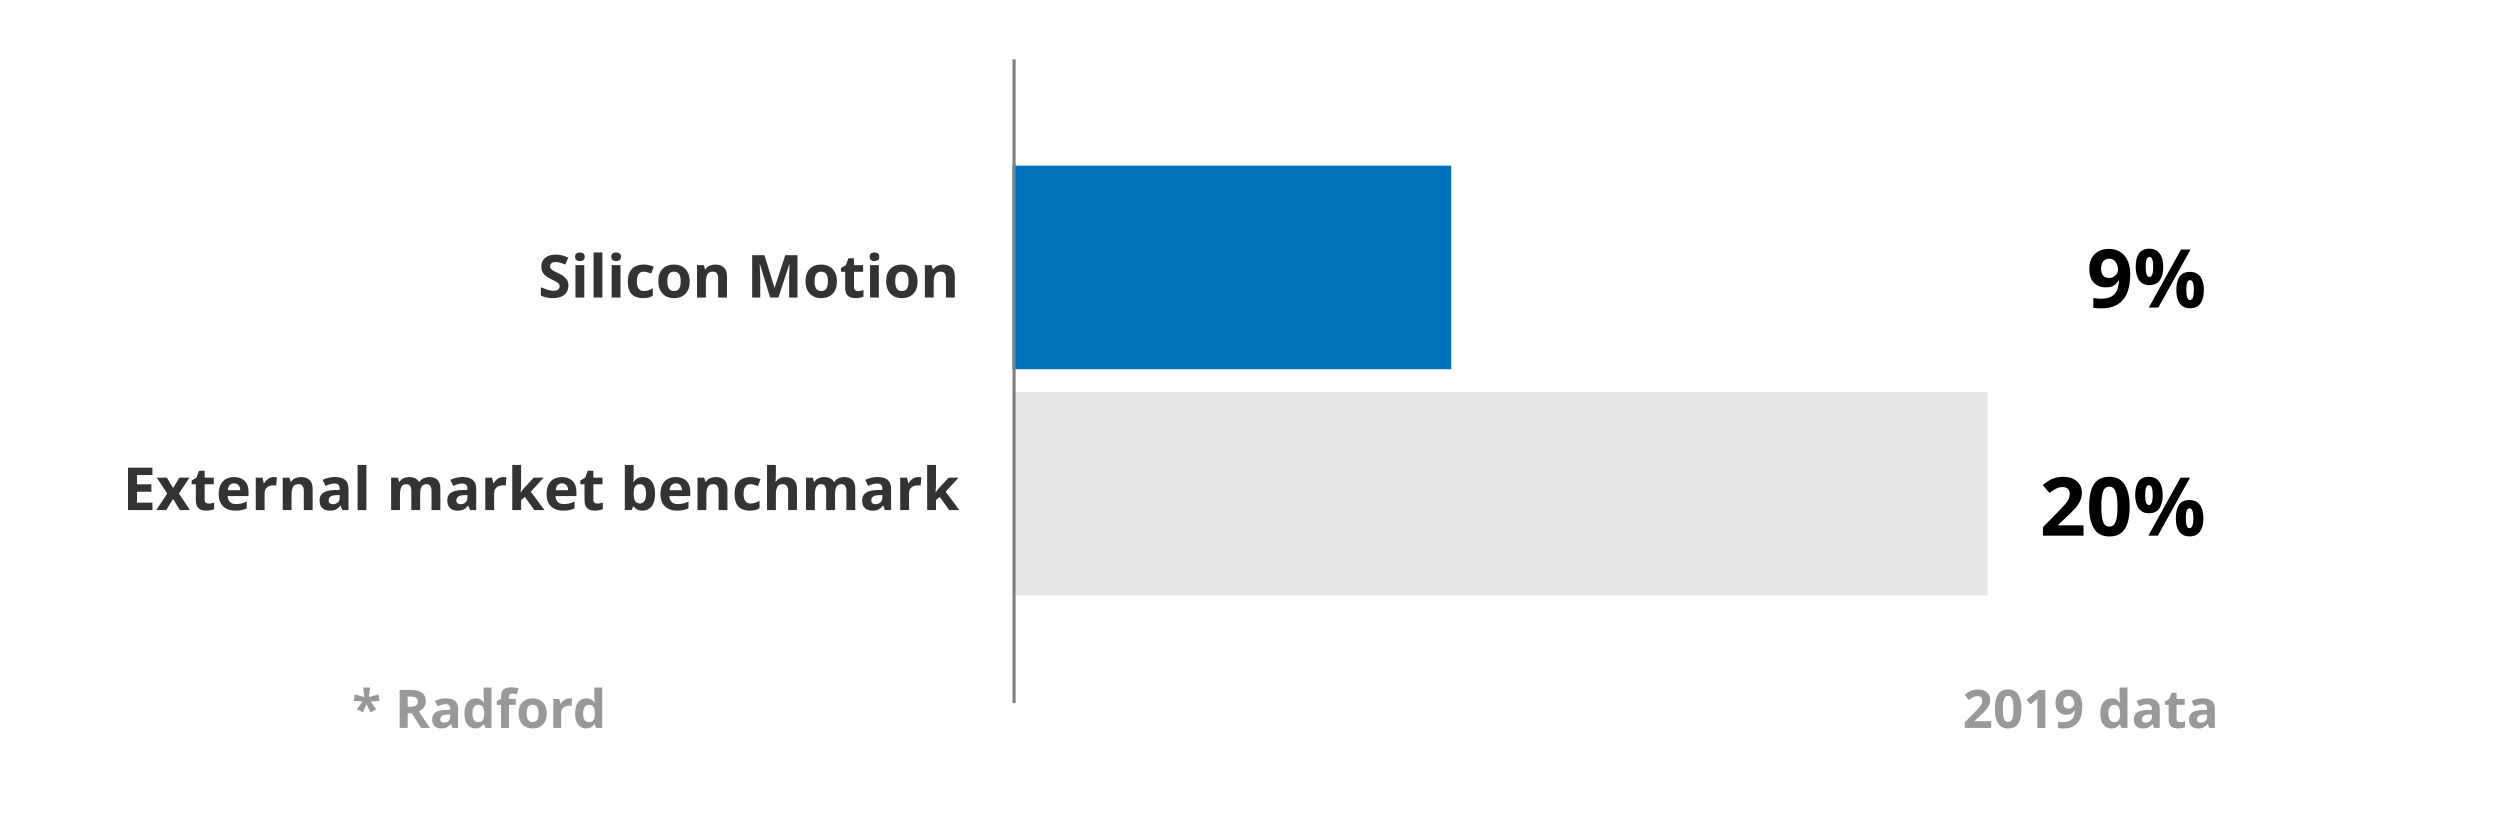
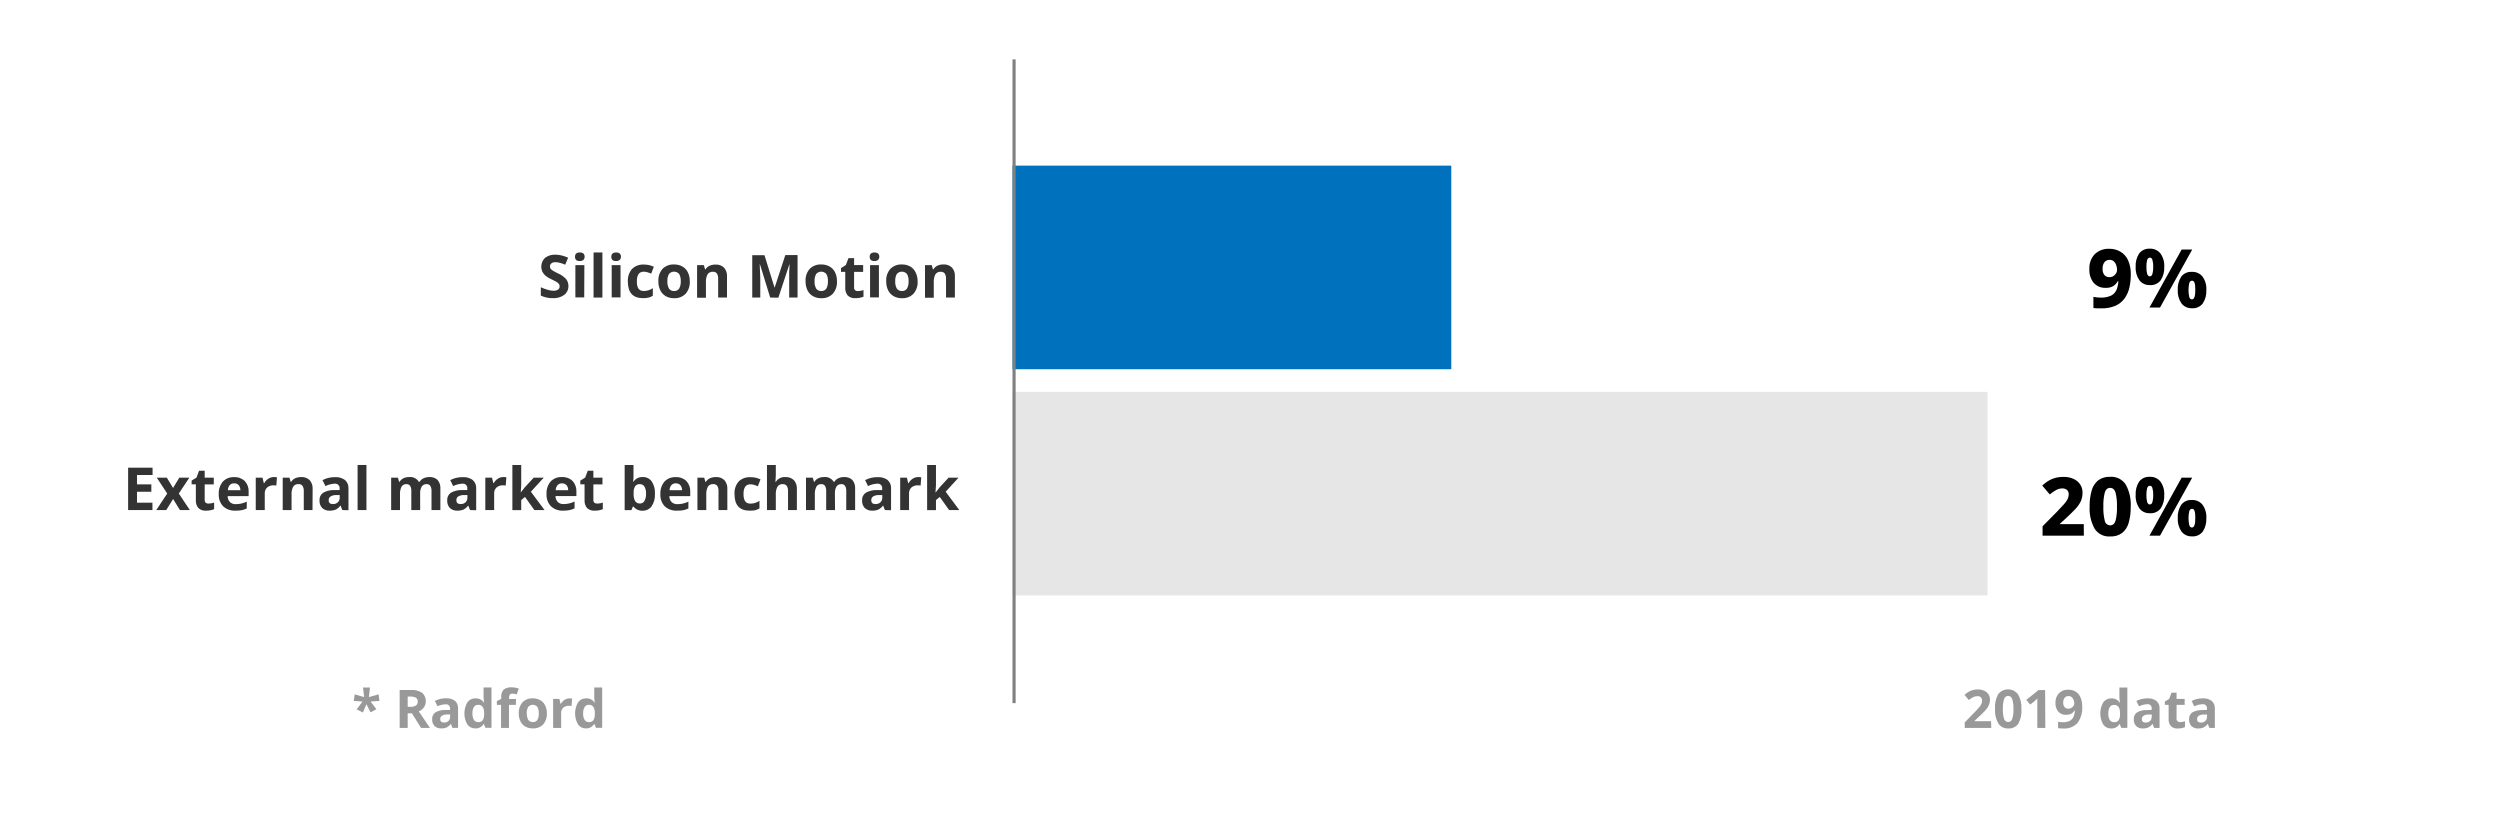
<svg xmlns="http://www.w3.org/2000/svg" viewBox="0 0 800 260">
  <defs>
-     <style>.a{fill:#e6e6e6;}.b{fill:#0071bc;}.c{fill:none;stroke:gray;stroke-miterlimit:10;}.d{font-size:19px;fill:#333;}.d,.g{font-family:NotoSans-Bold, Noto Sans;font-weight:700;}.e{letter-spacing:-0.01em;}.f{font-size:26px;font-family:NotoSans-ExtraBold, Noto Sans;font-weight:800;}.g{font-size:17px;fill:#999;}</style>
+     <style>.a{fill:#e6e6e6;}.b{fill:#0071bc;}.c{fill:none;stroke:gray;stroke-miterlimit:10;}.d{fill:#333;}.e{fill:#999;}</style>
  </defs>
  <rect class="a" x="324.01" y="125.39" width="311.99" height="65.15" />
  <rect class="b" x="324.01" y="53" width="140.4" height="65.15" />
  <line class="c" x1="324.5" y1="225" x2="324.5" y2="19" />
-   <text class="d" transform="translate(172.19 95.22)">Silicon Motion<tspan x="-132.93" y="68">External mar</tspan>
-     <tspan class="e" x="-9.75" y="68">k</tspan>
-     <tspan x="1.85" y="68">et benchmark</tspan>
-   </text>
-   <text class="f" transform="translate(667.74 98.41)">9%</text>
-   <text class="f" transform="translate(652.71 171.41)">20%</text>
-   <text class="g" transform="translate(112.68 232.93)">* Radfo<tspan class="e" x="63.04" y="0">r</tspan>
-     <tspan x="70.59" y="0">d</tspan>
-   </text>
-   <text class="g" transform="translate(628.04 232.94)">2019 data</text>
+   <path class="d" d="M181.9,91.46a3.5,3.5,0,0,1-1.32,2.89,5.7,5.7,0,0,1-3.68,1.06,8.6,8.6,0,0,1-3.84-.82V91.92a14.81,14.81,0,0,0,2.33.86,6.7,6.7,0,0,0,1.74.25,2.48,2.48,0,0,0,1.45-.36,1.22,1.22,0,0,0,.5-1.07,1.15,1.15,0,0,0-.22-.71,2.39,2.39,0,0,0-.65-.6,17.86,17.86,0,0,0-1.76-.92,8.46,8.46,0,0,1-1.87-1.12,4.32,4.32,0,0,1-1-1.26,3.9,3.9,0,0,1,.85-4.49,5,5,0,0,1,3.37-1,7.82,7.82,0,0,1,2,.26,13.43,13.43,0,0,1,2,.7l-.93,2.24a12.09,12.09,0,0,0-1.79-.62,5.72,5.72,0,0,0-1.4-.18,1.87,1.87,0,0,0-1.25.38,1.25,1.25,0,0,0-.44,1,1.22,1.22,0,0,0,.18.67,1.94,1.94,0,0,0,.56.54,15.4,15.4,0,0,0,1.82,1,7.29,7.29,0,0,1,2.61,1.83A3.54,3.54,0,0,1,181.9,91.46Z" />
+   <path class="d" d="M184,82.17c0-.92.51-1.38,1.54-1.38s1.54.46,1.54,1.38a1.36,1.36,0,0,1-.39,1,1.62,1.62,0,0,1-1.15.36C184.53,83.56,184,83.1,184,82.17Zm2.95,13h-2.83V84.85H187Z" />
+   <path class="d" d="M192.77,95.22h-2.83V80.79h2.83Z" />
+   <path class="d" d="M195.62,82.17c0-.92.51-1.38,1.54-1.38s1.54.46,1.54,1.38a1.36,1.36,0,0,1-.39,1,1.62,1.62,0,0,1-1.15.36C196.13,83.56,195.62,83.1,195.62,82.17Zm2.95,13h-2.83V84.85h2.83Z" />
+   <path class="d" d="M205.75,95.41q-4.84,0-4.84-5.32a5.71,5.71,0,0,1,1.31-4A5,5,0,0,1,206,84.66a7.2,7.2,0,0,1,3.23.7l-.84,2.19a12.55,12.55,0,0,0-1.24-.44,4.16,4.16,0,0,0-1.15-.17c-1.47,0-2.21,1-2.21,3.13s.74,3.05,2.21,3.05a5.2,5.2,0,0,0,1.51-.22,5.41,5.41,0,0,0,1.39-.68v2.42a4.49,4.49,0,0,1-1.38.6A7.91,7.91,0,0,1,205.75,95.41Z" />
+   <path class="d" d="M220.73,90a5.56,5.56,0,0,1-1.33,4,4.85,4.85,0,0,1-3.72,1.43,5.17,5.17,0,0,1-2.64-.66,4.34,4.34,0,0,1-1.75-1.87,6.31,6.31,0,0,1-.61-2.86,5.55,5.55,0,0,1,1.32-4,4.88,4.88,0,0,1,3.73-1.41,5.17,5.17,0,0,1,2.64.65,4.32,4.32,0,0,1,1.75,1.86A6.23,6.23,0,0,1,220.73,90Zm-7.17,0a4.33,4.33,0,0,0,.51,2.33,1.8,1.8,0,0,0,1.64.79,1.76,1.76,0,0,0,1.63-.79,4.41,4.41,0,0,0,.5-2.33,4.31,4.31,0,0,0-.5-2.31,2.14,2.14,0,0,0-3.28,0A4.35,4.35,0,0,0,213.56,90Z" />
+   <path class="d" d="M232.64,95.22h-2.83v-6a3,3,0,0,0-.39-1.69,1.47,1.47,0,0,0-1.28-.56,1.89,1.89,0,0,0-1.71.79,5,5,0,0,0-.53,2.63v4.88h-2.83V84.85h2.16l.38,1.33h.16a3.06,3.06,0,0,1,1.3-1.14,4.59,4.59,0,0,1,1.89-.38,3.61,3.61,0,0,1,2.75,1,3.93,3.93,0,0,1,.93,2.82Z" />
+   <path class="d" d="M246.46,95.22l-3.27-10.64h-.08c.12,2.17.18,3.61.18,4.34v6.3h-2.57V81.66h3.91L247.84,92h.06l3.4-10.37h3.92V95.22h-2.68V88.8c0-.3,0-.65,0-1s0-1.45.12-3.16h-.08l-3.5,10.62Z" />
+   <path class="d" d="M267.83,90a5.56,5.56,0,0,1-1.33,4,4.85,4.85,0,0,1-3.72,1.43,5.17,5.17,0,0,1-2.64-.66,4.34,4.34,0,0,1-1.75-1.87,6.31,6.31,0,0,1-.61-2.86,5.55,5.55,0,0,1,1.32-4,4.88,4.88,0,0,1,3.73-1.41,5.17,5.17,0,0,1,2.64.65,4.32,4.32,0,0,1,1.75,1.86A6.23,6.23,0,0,1,267.83,90Zm-7.17,0a4.33,4.33,0,0,0,.51,2.33,1.8,1.8,0,0,0,1.64.79,1.76,1.76,0,0,0,1.63-.79,4.41,4.41,0,0,0,.5-2.33,4.31,4.31,0,0,0-.5-2.31,2.14,2.14,0,0,0-3.28,0A4.35,4.35,0,0,0,260.66,90Z" />
+   <path class="d" d="M274.54,93.15a5.94,5.94,0,0,0,1.78-.32v2.11a6.43,6.43,0,0,1-2.6.47,3.19,3.19,0,0,1-2.47-.86,3.76,3.76,0,0,1-.77-2.57V87h-1.36v-1.2l1.56-1,.82-2.19h1.81v2.21h2.9V87h-2.9v5a1.09,1.09,0,0,0,.34.89A1.32,1.32,0,0,0,274.54,93.15Z" />
+   <path class="d" d="M278.3,82.17c0-.92.51-1.38,1.54-1.38s1.54.46,1.54,1.38a1.36,1.36,0,0,1-.39,1,1.62,1.62,0,0,1-1.15.36C278.81,83.56,278.3,83.1,278.3,82.17Zm2.95,13h-2.83V84.85h2.83Z" />
+   <path class="d" d="M293.64,90a5.56,5.56,0,0,1-1.33,4,4.85,4.85,0,0,1-3.72,1.43,5.17,5.17,0,0,1-2.64-.66,4.34,4.34,0,0,1-1.75-1.87,6.31,6.31,0,0,1-.61-2.86,5.55,5.55,0,0,1,1.32-4,4.88,4.88,0,0,1,3.73-1.41,5.17,5.17,0,0,1,2.64.65A4.32,4.32,0,0,1,293,87.17,6.23,6.23,0,0,1,293.64,90Zm-7.17,0a4.33,4.33,0,0,0,.51,2.33,1.82,1.82,0,0,0,1.64.79,1.76,1.76,0,0,0,1.63-.79,4.41,4.41,0,0,0,.5-2.33,4.31,4.31,0,0,0-.5-2.31,2.14,2.14,0,0,0-3.28,0A4.35,4.35,0,0,0,286.47,90Z" />
+   <path class="d" d="M305.56,95.22h-2.83v-6a3,3,0,0,0-.4-1.69,1.47,1.47,0,0,0-1.27-.56,1.91,1.91,0,0,0-1.72.79,5,5,0,0,0-.53,2.63v4.88H296V84.85h2.16l.38,1.33h.16A3,3,0,0,1,300,85a4.51,4.51,0,0,1,1.88-.38,3.6,3.6,0,0,1,2.75,1,3.93,3.93,0,0,1,.94,2.82Z" />
+   <path class="d" d="M48.78,163.22H41V149.66h7.82V152H43.84v3h4.59v2.36H43.84v3.5h4.94Z" />
+   <path class="d" d="M53.51,157.93l-3.34-5.08h3.21l2,3.3,2-3.3h3.21l-3.37,5.08,3.53,5.29H57.57l-2.18-3.55-2.19,3.55H50Z" />
+   <path class="d" d="M66.74,161.15a6,6,0,0,0,1.78-.32v2.11a6.46,6.46,0,0,1-2.6.47,3.17,3.17,0,0,1-2.47-.86,3.71,3.71,0,0,1-.78-2.57v-5H61.32v-1.2l1.56-.95.81-2.19H65.5v2.21h2.91V155H65.5v5a1.12,1.12,0,0,0,.34.89A1.36,1.36,0,0,0,66.74,161.15Z" />
+   <path class="d" d="M75.31,163.41A5.37,5.37,0,0,1,71.39,162,5.24,5.24,0,0,1,70,158.11a5.75,5.75,0,0,1,1.31-4,4.63,4.63,0,0,1,3.6-1.42,4.56,4.56,0,0,1,3.43,1.25,4.76,4.76,0,0,1,1.22,3.46v1.37H72.85a2.72,2.72,0,0,0,.72,1.89,2.5,2.5,0,0,0,1.87.67,7.81,7.81,0,0,0,1.77-.19,9.22,9.22,0,0,0,1.75-.62v2.19a7.12,7.12,0,0,1-1.59.55A10,10,0,0,1,75.31,163.41Zm-.4-8.74a1.79,1.79,0,0,0-1.41.57,2.64,2.64,0,0,0-.58,1.62h4a2.41,2.41,0,0,0-.55-1.62A1.85,1.85,0,0,0,74.91,154.67Z" />
+   <path class="d" d="M87.63,152.66a4.26,4.26,0,0,1,1,.08l-.21,2.65a3.29,3.29,0,0,0-.83-.09,3,3,0,0,0-2.11.7,2.49,2.49,0,0,0-.76,1.95v5.27H81.84V152.85H84l.42,1.75h.14a3.92,3.92,0,0,1,1.3-1.41A3.2,3.2,0,0,1,87.63,152.66Z" />
+   <path class="d" d="M100,163.22H97.21v-6.05a2.91,2.91,0,0,0-.4-1.69,1.45,1.45,0,0,0-1.27-.56,1.89,1.89,0,0,0-1.71.79,4.86,4.86,0,0,0-.53,2.63v4.88H90.47V152.85h2.16l.38,1.33h.16a3,3,0,0,1,1.3-1.14,4.56,4.56,0,0,1,1.89-.38,3.61,3.61,0,0,1,2.75,1,3.93,3.93,0,0,1,.93,2.82Z" />
+   <path class="d" d="M109.54,163.22l-.54-1.41h-.08a4.06,4.06,0,0,1-1.47,1.25,4.76,4.76,0,0,1-2,.35,3.21,3.21,0,0,1-2.35-.85,3.3,3.3,0,0,1-.86-2.44,2.72,2.72,0,0,1,1.15-2.43,6.79,6.79,0,0,1,3.49-.87l1.8,0v-.46a1.42,1.42,0,0,0-1.62-1.58,7.39,7.39,0,0,0-2.92.76l-.94-1.91a8.41,8.41,0,0,1,4-.94,4.94,4.94,0,0,1,3.2.91,3.36,3.36,0,0,1,1.11,2.76v6.91Zm-.83-4.8-1.1,0a3.46,3.46,0,0,0-1.83.44,1.39,1.39,0,0,0-.61,1.24q0,1.2,1.38,1.2a2.16,2.16,0,0,0,1.57-.57,2,2,0,0,0,.59-1.5Z" />
+   <path class="d" d="M117.26,163.22h-2.83V148.79h2.83Z" />
+   <path class="d" d="M134.45,163.22h-2.83v-6.05a3.09,3.09,0,0,0-.37-1.69,1.34,1.34,0,0,0-1.19-.56,1.71,1.71,0,0,0-1.57.8,5.18,5.18,0,0,0-.49,2.62v4.88h-2.83V152.85h2.16l.38,1.33h.16a2.83,2.83,0,0,1,1.2-1.12,3.92,3.92,0,0,1,1.81-.4,3.27,3.27,0,0,1,3.16,1.52h.25a2.72,2.72,0,0,1,1.22-1.12,4.11,4.11,0,0,1,1.84-.4,3.61,3.61,0,0,1,2.66.9,3.94,3.94,0,0,1,.91,2.9v6.76h-2.84v-6.05a3,3,0,0,0-.38-1.69,1.32,1.32,0,0,0-1.18-.56,1.77,1.77,0,0,0-1.55.74,4.17,4.17,0,0,0-.52,2.36Z" />
+   <path class="d" d="M150.41,163.22l-.55-1.41h-.07a4.23,4.23,0,0,1-1.47,1.25,4.79,4.79,0,0,1-2,.35,3.25,3.25,0,0,1-2.36-.85,3.29,3.29,0,0,1-.85-2.44,2.72,2.72,0,0,1,1.15-2.43,6.75,6.75,0,0,1,3.48-.87l1.8,0v-.46a1.41,1.41,0,0,0-1.61-1.58,7.39,7.39,0,0,0-2.92.76l-.94-1.91a8.37,8.37,0,0,1,4-.94,4.92,4.92,0,0,1,3.2.91,3.36,3.36,0,0,1,1.11,2.76v6.91Zm-.84-4.8-1.09,0a3.5,3.5,0,0,0-1.84.44,1.4,1.4,0,0,0-.6,1.24c0,.8.46,1.2,1.37,1.2a2.19,2.19,0,0,0,1.58-.57,2,2,0,0,0,.58-1.5Z" />
+   <path class="d" d="M161.09,152.66a4.26,4.26,0,0,1,.95.08l-.21,2.65a3.34,3.34,0,0,0-.83-.09,3,3,0,0,0-2.12.7,2.52,2.52,0,0,0-.75,1.95v5.27H155.3V152.85h2.14l.42,1.75H158a3.83,3.83,0,0,1,1.3-1.41A3.18,3.18,0,0,1,161.09,152.66Z" />
+   <path class="d" d="M166.65,157.58l1.23-1.57,2.9-3.16H174l-4.12,4.5,4.37,5.87H171l-3-4.2-1.21,1v3.22h-2.83V148.79h2.83v6.44l-.15,2.35Z" />
+   <path class="d" d="M180.22,163.41A5.37,5.37,0,0,1,176.3,162a5.24,5.24,0,0,1-1.41-3.92,5.75,5.75,0,0,1,1.31-4,4.62,4.62,0,0,1,3.6-1.42,4.52,4.52,0,0,1,3.42,1.25,4.72,4.72,0,0,1,1.23,3.46v1.37h-6.69a2.76,2.76,0,0,0,.71,1.89,2.53,2.53,0,0,0,1.88.67,7.81,7.81,0,0,0,1.77-.19,8.91,8.91,0,0,0,1.74-.62v2.19a6.87,6.87,0,0,1-1.58.55A10.11,10.11,0,0,1,180.22,163.41Zm-.4-8.74a1.79,1.79,0,0,0-1.41.57,2.65,2.65,0,0,0-.59,1.62h4a2.36,2.36,0,0,0-.54-1.62A1.87,1.87,0,0,0,179.82,154.67Z" />
+   <path class="d" d="M191.12,161.15a6,6,0,0,0,1.78-.32v2.11a6.46,6.46,0,0,1-2.6.47,3.19,3.19,0,0,1-2.47-.86,3.71,3.71,0,0,1-.77-2.57v-5H185.7v-1.2l1.56-.95.82-2.19h1.8v2.21h2.91V155h-2.91v5a1.12,1.12,0,0,0,.34.89A1.36,1.36,0,0,0,191.12,161.15Z" />
+   <path class="d" d="M205.7,152.66a3.34,3.34,0,0,1,2.88,1.43,6.62,6.62,0,0,1,1,3.93,6.5,6.5,0,0,1-1.07,4,3.48,3.48,0,0,1-2.92,1.41,3.43,3.43,0,0,1-2.87-1.33h-.19l-.48,1.14h-2.16V148.79h2.83v3.36c0,.42,0,1.11-.11,2h.11A3.26,3.26,0,0,1,205.7,152.66Zm-.91,2.26a1.76,1.76,0,0,0-1.53.65,3.69,3.69,0,0,0-.5,2.12V158a4.36,4.36,0,0,0,.5,2.39,1.75,1.75,0,0,0,1.57.73,1.6,1.6,0,0,0,1.39-.8,4.42,4.42,0,0,0,.51-2.34,4.06,4.06,0,0,0-.52-2.29A1.63,1.63,0,0,0,204.79,154.92Z" />
+   <path class="d" d="M216.65,163.41a5.37,5.37,0,0,1-3.92-1.38,5.24,5.24,0,0,1-1.41-3.92,5.75,5.75,0,0,1,1.31-4,4.63,4.63,0,0,1,3.6-1.42,4.56,4.56,0,0,1,3.43,1.25,4.76,4.76,0,0,1,1.22,3.46v1.37h-6.69a2.72,2.72,0,0,0,.72,1.89,2.5,2.5,0,0,0,1.87.67,7.81,7.81,0,0,0,1.77-.19,8.91,8.91,0,0,0,1.74-.62v2.19a6.87,6.87,0,0,1-1.58.55A10,10,0,0,1,216.65,163.41Zm-.4-8.74a1.79,1.79,0,0,0-1.41.57,2.64,2.64,0,0,0-.58,1.62h4a2.41,2.41,0,0,0-.55-1.62A1.85,1.85,0,0,0,216.25,154.67Z" />
+   <path class="d" d="M232.75,163.22h-2.83v-6.05a3,3,0,0,0-.39-1.69,1.47,1.47,0,0,0-1.28-.56,1.89,1.89,0,0,0-1.71.79,5,5,0,0,0-.53,2.63v4.88h-2.83V152.85h2.16l.38,1.33h.16a3.06,3.06,0,0,1,1.3-1.14,4.59,4.59,0,0,1,1.89-.38,3.61,3.61,0,0,1,2.75,1,3.93,3.93,0,0,1,.93,2.82Z" />
+   <path class="d" d="M239.88,163.41q-4.84,0-4.84-5.32a5.71,5.71,0,0,1,1.31-4,5,5,0,0,1,3.78-1.39,7.2,7.2,0,0,1,3.23.7l-.84,2.19a12.55,12.55,0,0,0-1.24-.44,4.16,4.16,0,0,0-1.15-.17c-1.47,0-2.21,1-2.21,3.13s.74,3.05,2.21,3.05a5.2,5.2,0,0,0,1.51-.22,5.41,5.41,0,0,0,1.39-.68v2.42a4.49,4.49,0,0,1-1.38.6A7.91,7.91,0,0,1,239.88,163.41Z" />
+   <path class="d" d="M255,163.22h-2.83v-6.05c0-1.5-.56-2.25-1.67-2.25a1.88,1.88,0,0,0-1.71.81,4.85,4.85,0,0,0-.53,2.61v4.88h-2.83V148.79h2.83v2.94c0,.23,0,.77-.07,1.61l-.06.84h.15a3.26,3.26,0,0,1,3-1.52,3.68,3.68,0,0,1,2.78,1,3.92,3.92,0,0,1,.94,2.82Z" />
+   <path class="d" d="M267.21,163.22h-2.83v-6.05a3.09,3.09,0,0,0-.37-1.69,1.34,1.34,0,0,0-1.19-.56,1.7,1.7,0,0,0-1.57.8,5.16,5.16,0,0,0-.5,2.62v4.88h-2.83V152.85h2.17l.38,1.33h.15a2.86,2.86,0,0,1,1.21-1.12,3.92,3.92,0,0,1,1.81-.4,3.24,3.24,0,0,1,3.15,1.52H267a2.79,2.79,0,0,1,1.23-1.12,4.08,4.08,0,0,1,1.84-.4,3.61,3.61,0,0,1,2.66.9,3.94,3.94,0,0,1,.91,2.9v6.76h-2.84v-6.05a3.09,3.09,0,0,0-.38-1.69,1.32,1.32,0,0,0-1.18-.56,1.77,1.77,0,0,0-1.55.74,4.17,4.17,0,0,0-.52,2.36Z" />
+   <path class="d" d="M283.17,163.22l-.55-1.41h-.07a4.23,4.23,0,0,1-1.47,1.25,4.79,4.79,0,0,1-2,.35,3.25,3.25,0,0,1-2.36-.85,3.29,3.29,0,0,1-.85-2.44,2.72,2.72,0,0,1,1.15-2.43,6.75,6.75,0,0,1,3.48-.87l1.8,0v-.46a1.41,1.41,0,0,0-1.61-1.58,7.39,7.39,0,0,0-2.92.76l-.94-1.91a8.37,8.37,0,0,1,4-.94,4.92,4.92,0,0,1,3.2.91,3.36,3.36,0,0,1,1.11,2.76v6.91Zm-.84-4.8-1.09,0a3.5,3.5,0,0,0-1.84.44,1.4,1.4,0,0,0-.6,1.24c0,.8.46,1.2,1.37,1.2a2.19,2.19,0,0,0,1.58-.57,2,2,0,0,0,.58-1.5Z" />
+   <path class="d" d="M293.85,152.66a4.26,4.26,0,0,1,.95.08l-.21,2.65a3.37,3.37,0,0,0-.84-.09,3,3,0,0,0-2.11.7,2.52,2.52,0,0,0-.75,1.95v5.27h-2.83V152.85h2.14l.42,1.75h.14a3.83,3.83,0,0,1,1.3-1.41A3.18,3.18,0,0,1,293.85,152.66Z" />
+   <path class="d" d="M299.41,157.58l1.23-1.57,2.9-3.16h3.19l-4.12,4.5,4.37,5.87h-3.26l-3-4.2-1.21,1v3.22h-2.83V148.79h2.83v6.44l-.15,2.35Z" />
+   <path d="M681.85,87.88a18.64,18.64,0,0,1-.45,4.17,9.51,9.51,0,0,1-1.54,3.45A7.24,7.24,0,0,1,677,97.82a10.84,10.84,0,0,1-4.59.85c-.36,0-.79,0-1.28,0s-.91-.07-1.24-.12V95a11,11,0,0,0,2.29.23,7.26,7.26,0,0,0,3.42-.66,3.7,3.7,0,0,0,1.7-1.86,8.25,8.25,0,0,0,.57-2.76h-.15a5,5,0,0,1-1.38,1.54,4.36,4.36,0,0,1-2.55.62A4.82,4.82,0,0,1,670,90.53a6.4,6.4,0,0,1-1.4-4.42,6.48,6.48,0,0,1,1.71-4.77A6.37,6.37,0,0,1,675,79.61a6.93,6.93,0,0,1,3.48.89,6.06,6.06,0,0,1,2.47,2.71A10.44,10.44,0,0,1,681.85,87.88Zm-6.76-4.73a2.06,2.06,0,0,0-1.63.7,3.24,3.24,0,0,0-.63,2.21,3,3,0,0,0,.55,1.92,2,2,0,0,0,1.66.71,2.23,2.23,0,0,0,1.74-.75,2.29,2.29,0,0,0,.68-1.57,4.62,4.62,0,0,0-.26-1.52,2.92,2.92,0,0,0-.78-1.22A1.89,1.89,0,0,0,675.09,83.15Z" />
+   <path d="M687.94,79.58a4.1,4.1,0,0,1,3.4,1.53,6.62,6.62,0,0,1,1.22,4.27,7.15,7.15,0,0,1-1.14,4.31,4,4,0,0,1-3.48,1.54,4,4,0,0,1-3.33-1.54,6.88,6.88,0,0,1-1.2-4.31,7.13,7.13,0,0,1,1.12-4.27A4,4,0,0,1,687.94,79.58Zm0,2.87c-.4,0-.68.25-.85.75a7.71,7.71,0,0,0-.24,2.21,8,8,0,0,0,.24,2.23c.17.53.45.79.85.79s.68-.26.84-.79a7.55,7.55,0,0,0,.25-2.23,7.31,7.31,0,0,0-.25-2.21Q688.59,82.45,688,82.45Zm13.57-2.6-10.3,18.56h-3.38l10.3-18.56Zm-.1,7.15a4.1,4.1,0,0,1,3.4,1.52,6.62,6.62,0,0,1,1.22,4.27,7.17,7.17,0,0,1-1.14,4.31,4,4,0,0,1-3.48,1.54,4,4,0,0,1-3.33-1.54,6.9,6.9,0,0,1-1.2-4.31,7.13,7.13,0,0,1,1.12-4.27A3.94,3.94,0,0,1,701.46,87Zm0,2.83c-.4,0-.68.26-.85.78a10.3,10.3,0,0,0,0,4.42c.17.52.45.78.85.78.73,0,1.09-1,1.09-3S702.24,89.83,701.51,89.83Z" />
+   <path d="M666.83,171.41H653.62v-3l4.6-4.65c.94-1,1.68-1.77,2.24-2.4a7.61,7.61,0,0,0,1.18-1.65,3.43,3.43,0,0,0,.35-1.52,1.73,1.73,0,0,0-.58-1.44,2.37,2.37,0,0,0-1.47-.46,4.15,4.15,0,0,0-1.94.5,11.77,11.77,0,0,0-2.07,1.43l-2.42-2.84a17.73,17.73,0,0,1,1.72-1.36,8,8,0,0,1,2.15-1,9.55,9.55,0,0,1,3-.41,7.33,7.33,0,0,1,3.23.67,5.09,5.09,0,0,1,2.08,1.79,4.74,4.74,0,0,1,.72,2.59,6.7,6.7,0,0,1-.59,2.83A10.06,10.06,0,0,1,664,163c-.78.83-1.74,1.76-2.86,2.8l-1.93,1.77v.16h7.6Z" />
+   <path d="M681.83,162.13a17.84,17.84,0,0,1-.64,5.12,6.39,6.39,0,0,1-2.08,3.28,6.05,6.05,0,0,1-3.86,1.14,5.47,5.47,0,0,1-5-2.52,13.33,13.33,0,0,1-1.57-7,18,18,0,0,1,.64-5.14,6.38,6.38,0,0,1,2.08-3.29,6.05,6.05,0,0,1,3.86-1.14,5.47,5.47,0,0,1,5,2.52A13.19,13.19,0,0,1,681.83,162.13Zm-8.76,0a16.6,16.6,0,0,0,.45,4.48,1.77,1.77,0,0,0,1.73,1.5c.85,0,1.42-.5,1.73-1.5a16.6,16.6,0,0,0,.45-4.48,16.89,16.89,0,0,0-.45-4.49c-.31-1-.88-1.52-1.73-1.52s-1.43.51-1.73,1.52A16.89,16.89,0,0,0,673.07,162.13Z" />
+   <path d="M687.94,152.58a4.1,4.1,0,0,1,3.4,1.53,6.62,6.62,0,0,1,1.22,4.27,7.15,7.15,0,0,1-1.14,4.31,4,4,0,0,1-3.48,1.54,4,4,0,0,1-3.33-1.54,6.88,6.88,0,0,1-1.2-4.31,7.13,7.13,0,0,1,1.12-4.27A4,4,0,0,1,687.94,152.58Zm0,2.87c-.4,0-.68.25-.85.75a7.71,7.71,0,0,0-.24,2.21,8,8,0,0,0,.24,2.23c.17.53.45.79.85.79s.68-.26.84-.79a7.55,7.55,0,0,0,.25-2.23,7.31,7.31,0,0,0-.25-2.21Q688.59,155.45,688,155.45Zm13.57-2.6-10.3,18.56h-3.38l10.3-18.56Zm-.1,7.15a4.1,4.1,0,0,1,3.4,1.52,6.62,6.62,0,0,1,1.22,4.27,7.17,7.17,0,0,1-1.14,4.31,4,4,0,0,1-3.48,1.54,4,4,0,0,1-3.33-1.54,6.9,6.9,0,0,1-1.2-4.31,7.13,7.13,0,0,1,1.12-4.27A3.94,3.94,0,0,1,701.46,160Zm0,2.83c-.4,0-.68.26-.85.78a10.3,10.3,0,0,0,0,4.42c.17.52.45.78.85.78.73,0,1.09-1,1.09-3S702.24,162.83,701.51,162.83Z" />
+   <path class="e" d="M118.39,220l-.34,3.06,3.1-.87.27,2.1-2.82.2,1.85,2.46-1.89,1-1.29-2.59L116.13,228l-2-1L116,224.5l-2.81-.22.33-2.08,3,.87-.35-3.06Z" />
+   <path class="e" d="M130.46,228.27v4.66h-2.57V220.79h3.53a6,6,0,0,1,3.66.9,3.59,3.59,0,0,1,.6,4.64,3.82,3.82,0,0,1-1.67,1.31l3.57,5.29h-2.85l-2.9-4.66Zm0-2.09h.83a3.19,3.19,0,0,0,1.8-.41,1.43,1.43,0,0,0,.58-1.27,1.33,1.33,0,0,0-.59-1.23,3.55,3.55,0,0,0-1.84-.37h-.78Z" />
+   <path class="e" d="M144.8,232.93l-.49-1.26h-.06a3.76,3.76,0,0,1-1.32,1.11,4.21,4.21,0,0,1-1.76.31,2.86,2.86,0,0,1-2.11-.76,2.93,2.93,0,0,1-.77-2.17,2.45,2.45,0,0,1,1-2.18,6,6,0,0,1,3.12-.78l1.61,0v-.4a1.27,1.27,0,0,0-1.45-1.42A6.56,6.56,0,0,0,140,226l-.84-1.71a7.53,7.53,0,0,1,3.55-.84,4.46,4.46,0,0,1,2.87.81,3,3,0,0,1,1,2.48v6.18Zm-.74-4.3-1,0a3.16,3.16,0,0,0-1.65.4,1.24,1.24,0,0,0-.54,1.11c0,.72.41,1.07,1.23,1.07a1.93,1.93,0,0,0,1.41-.5,1.8,1.8,0,0,0,.53-1.35Z" />
+   <path class="e" d="M152.12,233.09a3,3,0,0,1-2.57-1.26,7.1,7.1,0,0,1,0-7.08,3.1,3.1,0,0,1,2.62-1.28,3.06,3.06,0,0,1,2.68,1.36h.08a10,10,0,0,1-.19-1.85v-3h2.54v12.92h-1.94l-.49-1.2h-.11A2.91,2.91,0,0,1,152.12,233.09Zm.88-2a1.72,1.72,0,0,0,1.43-.57,3.28,3.28,0,0,0,.49-1.91v-.28a3.78,3.78,0,0,0-.46-2.14,1.73,1.73,0,0,0-1.5-.65,1.48,1.48,0,0,0-1.31.72,3.76,3.76,0,0,0-.47,2.09,3.65,3.65,0,0,0,.47,2A1.55,1.55,0,0,0,153,231.08Z" />
+   <path class="e" d="M165.07,225.55h-2.2v7.38h-2.53v-7.38H159v-1.22l1.39-.68V223a3.05,3.05,0,0,1,.78-2.32,3.62,3.62,0,0,1,2.5-.73,6.47,6.47,0,0,1,2.33.39l-.64,1.86a4.75,4.75,0,0,0-1.42-.24.91.91,0,0,0-.77.32,1.27,1.27,0,0,0-.25.82v.58h2.2Z" />
+   <path class="e" d="M175,228.27a5,5,0,0,1-1.19,3.55,4.35,4.35,0,0,1-3.33,1.27,4.67,4.67,0,0,1-2.36-.58,3.93,3.93,0,0,1-1.57-1.68,5.71,5.71,0,0,1-.55-2.56,5,5,0,0,1,1.19-3.53,4.33,4.33,0,0,1,3.34-1.27,4.63,4.63,0,0,1,2.35.59,3.76,3.76,0,0,1,1.57,1.66A5.57,5.57,0,0,1,175,228.27Zm-6.41,0a4,4,0,0,0,.45,2.09,1.61,1.61,0,0,0,1.47.7,1.59,1.59,0,0,0,1.46-.7,4,4,0,0,0,.44-2.09,3.77,3.77,0,0,0-.45-2.06,1.91,1.91,0,0,0-2.93,0A3.84,3.84,0,0,0,168.54,228.27Z" />
+   <path class="e" d="M182.22,223.47a4.05,4.05,0,0,1,.86.08l-.19,2.37a3.25,3.25,0,0,0-.75-.08,2.71,2.71,0,0,0-1.89.62,2.27,2.27,0,0,0-.68,1.75v4.72H177v-9.28H179l.37,1.56h.13a3.51,3.51,0,0,1,1.16-1.26A2.88,2.88,0,0,1,182.22,223.47Z" />
+   <path class="e" d="M187.54,233.09a3,3,0,0,1-2.57-1.26,7.1,7.1,0,0,1,0-7.08,3.1,3.1,0,0,1,2.62-1.28,3,3,0,0,1,2.67,1.36h.09a10,10,0,0,1-.19-1.85v-3h2.54v12.92h-2l-.49-1.2h-.1A2.91,2.91,0,0,1,187.54,233.09Zm.88-2a1.73,1.73,0,0,0,1.43-.57,3.28,3.28,0,0,0,.49-1.91v-.28a3.78,3.78,0,0,0-.46-2.14,1.73,1.73,0,0,0-1.5-.65,1.48,1.48,0,0,0-1.31.72,3.76,3.76,0,0,0-.47,2.09,3.57,3.57,0,0,0,.47,2A1.55,1.55,0,0,0,188.42,231.08Z" />
+   <path class="e" d="M637.2,232.94h-8.48v-1.78l3-3.08c.9-.92,1.49-1.57,1.76-1.92a4.21,4.21,0,0,0,.6-1,2.59,2.59,0,0,0,.18-.95,1.38,1.38,0,0,0-.4-1.09,1.53,1.53,0,0,0-1.07-.35,3,3,0,0,0-1.37.32,6.53,6.53,0,0,0-1.39.92l-1.39-1.65a8.84,8.84,0,0,1,1.48-1.08,5.84,5.84,0,0,1,1.29-.49,6.71,6.71,0,0,1,1.56-.17,4.57,4.57,0,0,1,2,.42,3.2,3.2,0,0,1,1.35,1.16,3.1,3.1,0,0,1,.48,1.71,4.29,4.29,0,0,1-.29,1.57,6.13,6.13,0,0,1-.91,1.51,23.69,23.69,0,0,1-2.18,2.2l-1.56,1.47v.12h5.28Z" />
+   <path class="e" d="M646.86,226.88a8.48,8.48,0,0,1-1,4.7,3.63,3.63,0,0,1-3.21,1.53,3.58,3.58,0,0,1-3.17-1.58,8.32,8.32,0,0,1-1.07-4.65,8.56,8.56,0,0,1,1-4.74,4,4,0,0,1,6.37.07A8.33,8.33,0,0,1,646.86,226.88Zm-5.94,0a9.41,9.41,0,0,0,.39,3.2,1.35,1.35,0,0,0,2.59,0,9,9,0,0,0,.4-3.18,9.13,9.13,0,0,0-.4-3.21,1.36,1.36,0,0,0-1.29-1,1.34,1.34,0,0,0-1.3,1A9.43,9.43,0,0,0,640.92,226.88Z" />
+   <path class="e" d="M654.5,232.94h-2.56v-7l0-1.15,0-1.26c-.42.42-.72.7-.88.83l-1.4,1.12-1.24-1.54,3.91-3.11h2.11Z" />
+   <path class="e" d="M666.31,226a8.06,8.06,0,0,1-1.51,5.35,5.67,5.67,0,0,1-4.57,1.77,8.37,8.37,0,0,1-1.64-.12v-2.06a5.9,5.9,0,0,0,1.46.18,5.16,5.16,0,0,0,2.12-.38,2.67,2.67,0,0,0,1.27-1.19,5.34,5.34,0,0,0,.51-2.22h-.1a2.81,2.81,0,0,1-1.11,1.09,3.53,3.53,0,0,1-1.58.32,3.18,3.18,0,0,1-2.5-1,4.08,4.08,0,0,1-.91-2.83,4.2,4.2,0,0,1,1.11-3.08,4,4,0,0,1,3-1.13,4.38,4.38,0,0,1,2.36.63,4,4,0,0,1,1.54,1.83A6.92,6.92,0,0,1,666.31,226Zm-4.39-3.27a1.53,1.53,0,0,0-1.24.55,2.44,2.44,0,0,0-.45,1.58,2.11,2.11,0,0,0,.41,1.39,1.45,1.45,0,0,0,1.23.52,1.92,1.92,0,0,0,1.34-.51,1.56,1.56,0,0,0,.56-1.18,2.69,2.69,0,0,0-.52-1.66A1.6,1.6,0,0,0,661.92,222.72Z" />
+   <path class="e" d="M675.6,233.11a3,3,0,0,1-2.57-1.27,7.14,7.14,0,0,1,0-7.08,3.08,3.08,0,0,1,2.62-1.27,3,3,0,0,1,2.67,1.36h.08a11.05,11.05,0,0,1-.19-1.85v-3h2.54v12.91h-1.94l-.49-1.2h-.11A2.89,2.89,0,0,1,675.6,233.11Zm.89-2a1.72,1.72,0,0,0,1.42-.56,3.26,3.26,0,0,0,.5-1.92v-.27a3.84,3.84,0,0,0-.46-2.14,1.7,1.7,0,0,0-1.5-.65,1.49,1.49,0,0,0-1.32.72,3.81,3.81,0,0,0-.47,2.08,3.6,3.6,0,0,0,.48,2.06A1.54,1.54,0,0,0,676.49,231.09Z" />
+   <path class="e" d="M689.32,232.94l-.49-1.26h-.07a3.8,3.8,0,0,1-1.32,1.12,4.21,4.21,0,0,1-1.76.31,2.88,2.88,0,0,1-2.1-.76,2.92,2.92,0,0,1-.77-2.18,2.45,2.45,0,0,1,1-2.18,6,6,0,0,1,3.12-.77l1.61-.05v-.41a1.26,1.26,0,0,0-1.45-1.41,6.52,6.52,0,0,0-2.61.67l-.84-1.71a7.53,7.53,0,0,1,3.55-.84,4.4,4.4,0,0,1,2.87.82,3,3,0,0,1,1,2.47v6.18Zm-.75-4.3-1,0a3,3,0,0,0-1.64.4,1.24,1.24,0,0,0-.54,1.11c0,.71.41,1.07,1.22,1.07a1.94,1.94,0,0,0,1.41-.51,1.78,1.78,0,0,0,.53-1.34Z" />
+   <path class="e" d="M697.6,231.09a5.27,5.27,0,0,0,1.59-.29v1.89a5.69,5.69,0,0,1-2.32.42,2.85,2.85,0,0,1-2.21-.77,3.3,3.3,0,0,1-.7-2.3v-4.48h-1.21v-1.07l1.4-.84.73-2h1.62v2h2.59v1.9H696.5V230a1,1,0,0,0,.3.79A1.15,1.15,0,0,0,697.6,231.09Z" />
+   <path class="e" d="M707,232.94l-.49-1.26h-.06a3.8,3.8,0,0,1-1.32,1.12,4.21,4.21,0,0,1-1.76.31,2.9,2.9,0,0,1-2.11-.76,3,3,0,0,1-.76-2.18,2.45,2.45,0,0,1,1-2.18,6,6,0,0,1,3.12-.77l1.61-.05v-.41a1.27,1.27,0,0,0-1.45-1.41,6.52,6.52,0,0,0-2.61.67l-.84-1.71a7.53,7.53,0,0,1,3.55-.84,4.4,4.4,0,0,1,2.87.82,3,3,0,0,1,1,2.47v6.18Zm-.74-4.3-1,0a3.07,3.07,0,0,0-1.65.4,1.24,1.24,0,0,0-.54,1.11c0,.71.41,1.07,1.23,1.07a1.94,1.94,0,0,0,1.41-.51,1.78,1.78,0,0,0,.53-1.34Z" />
</svg>
